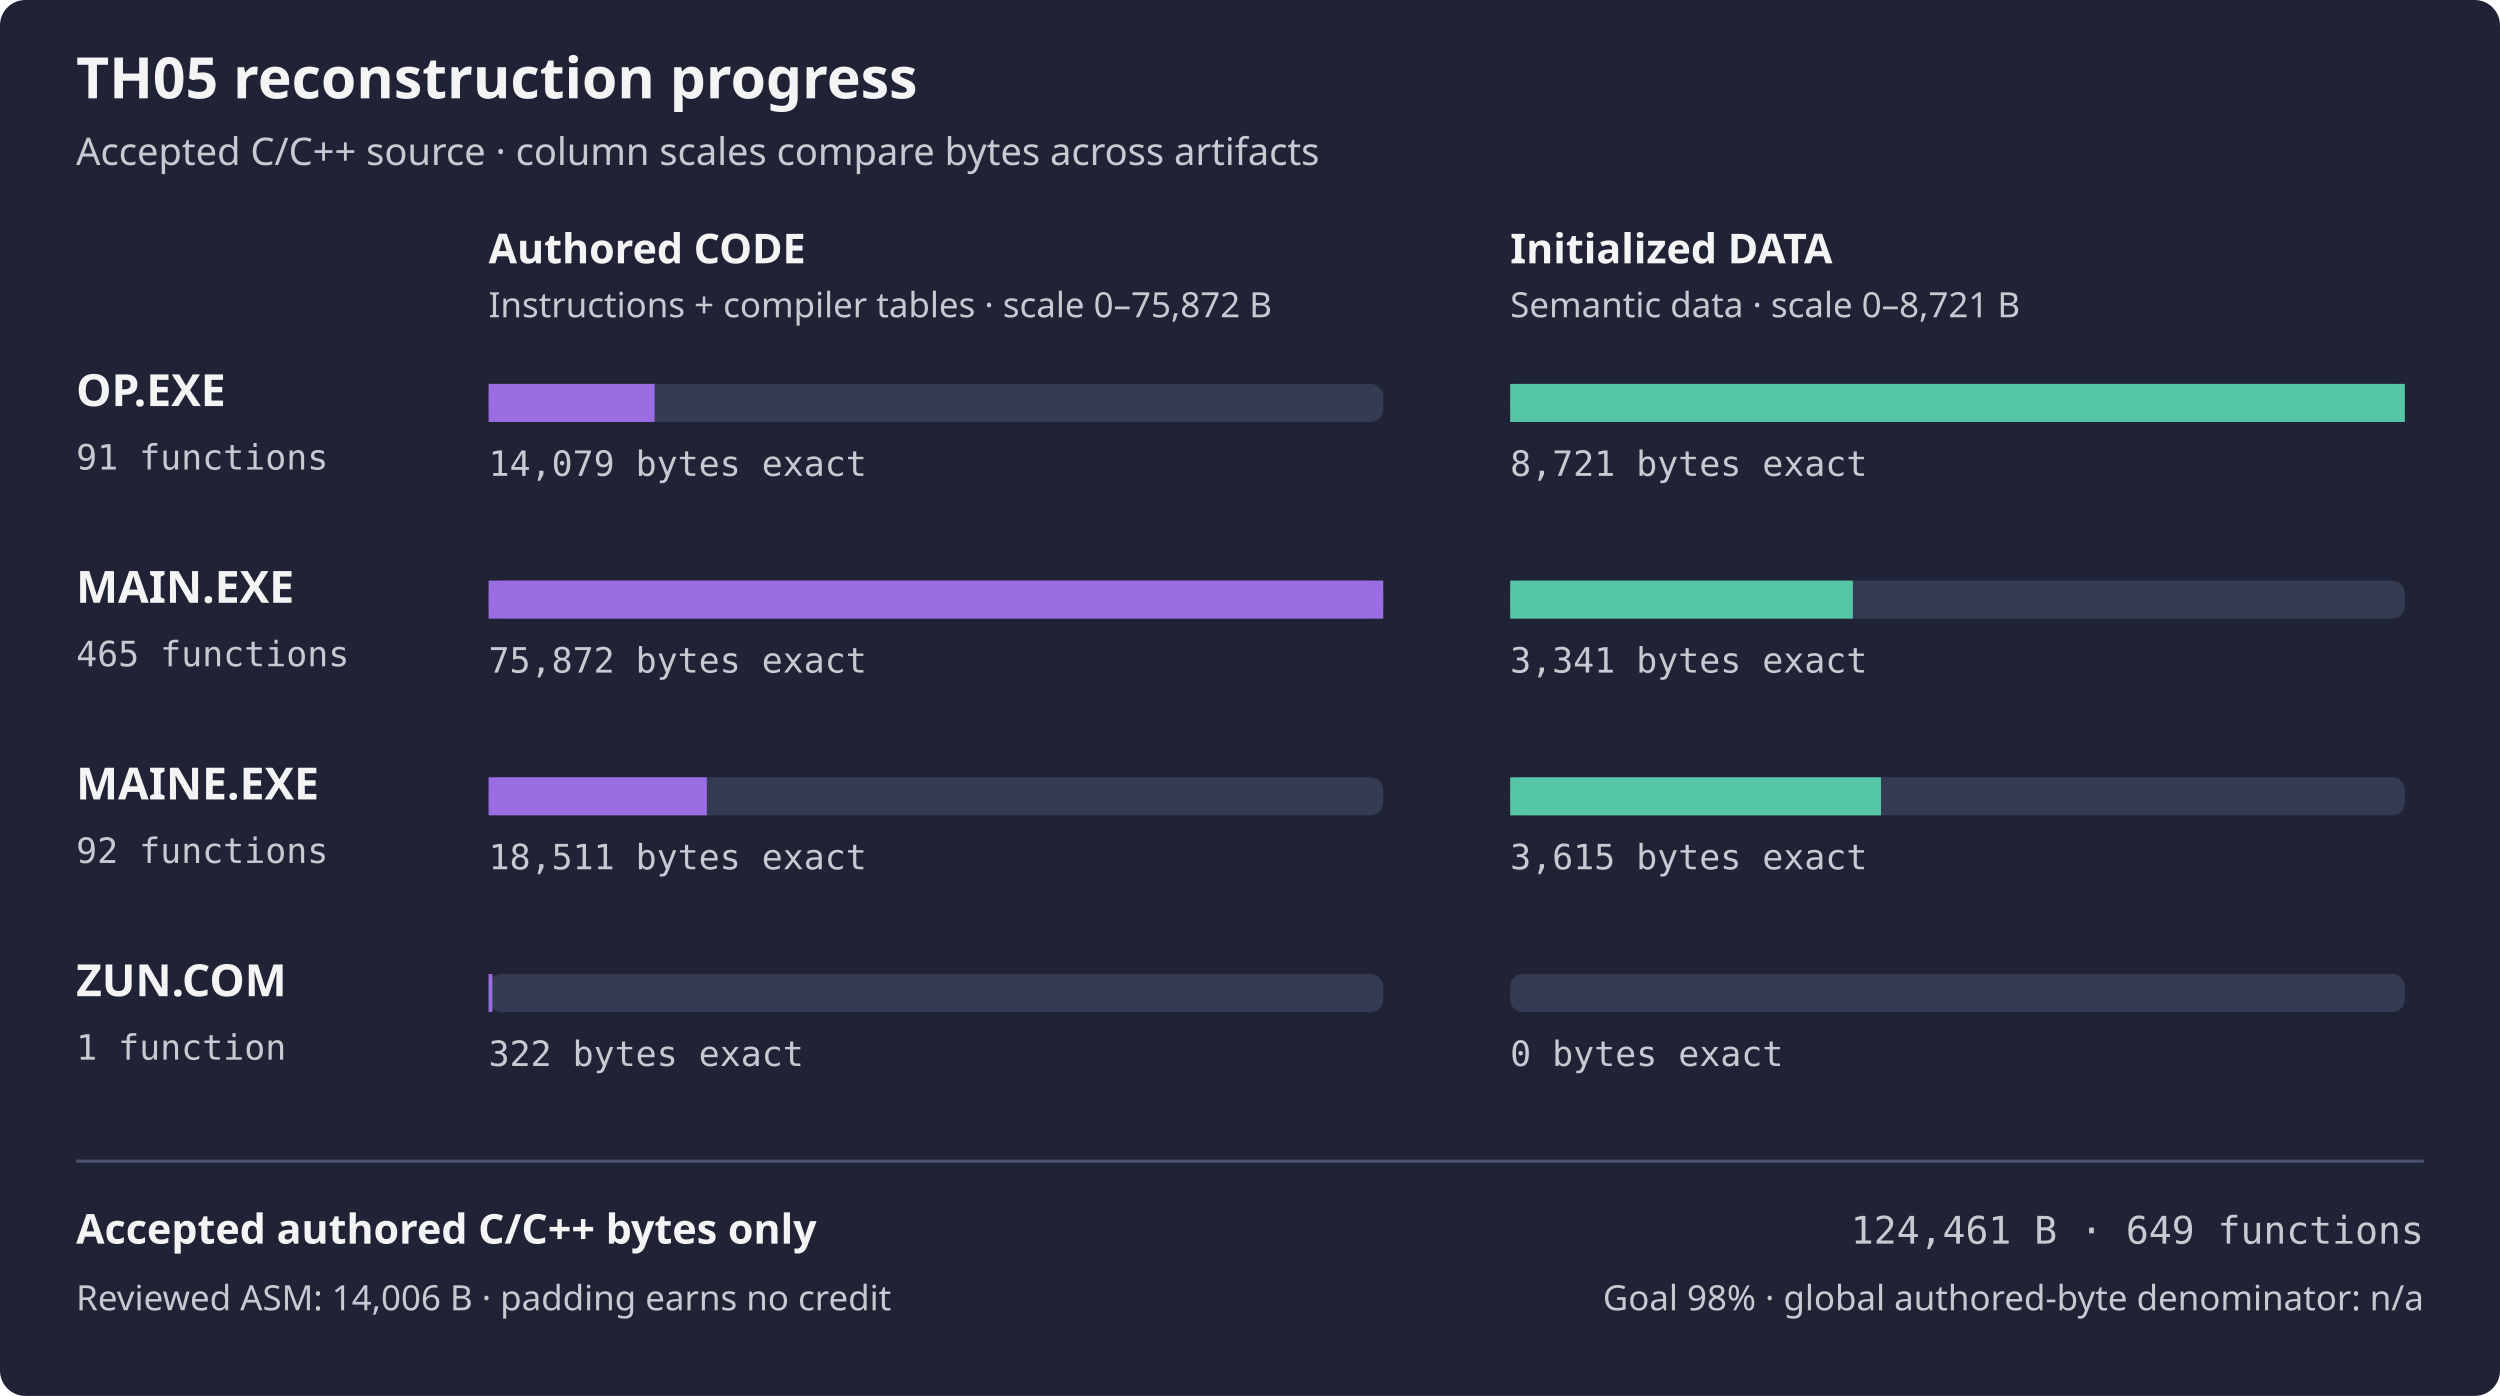
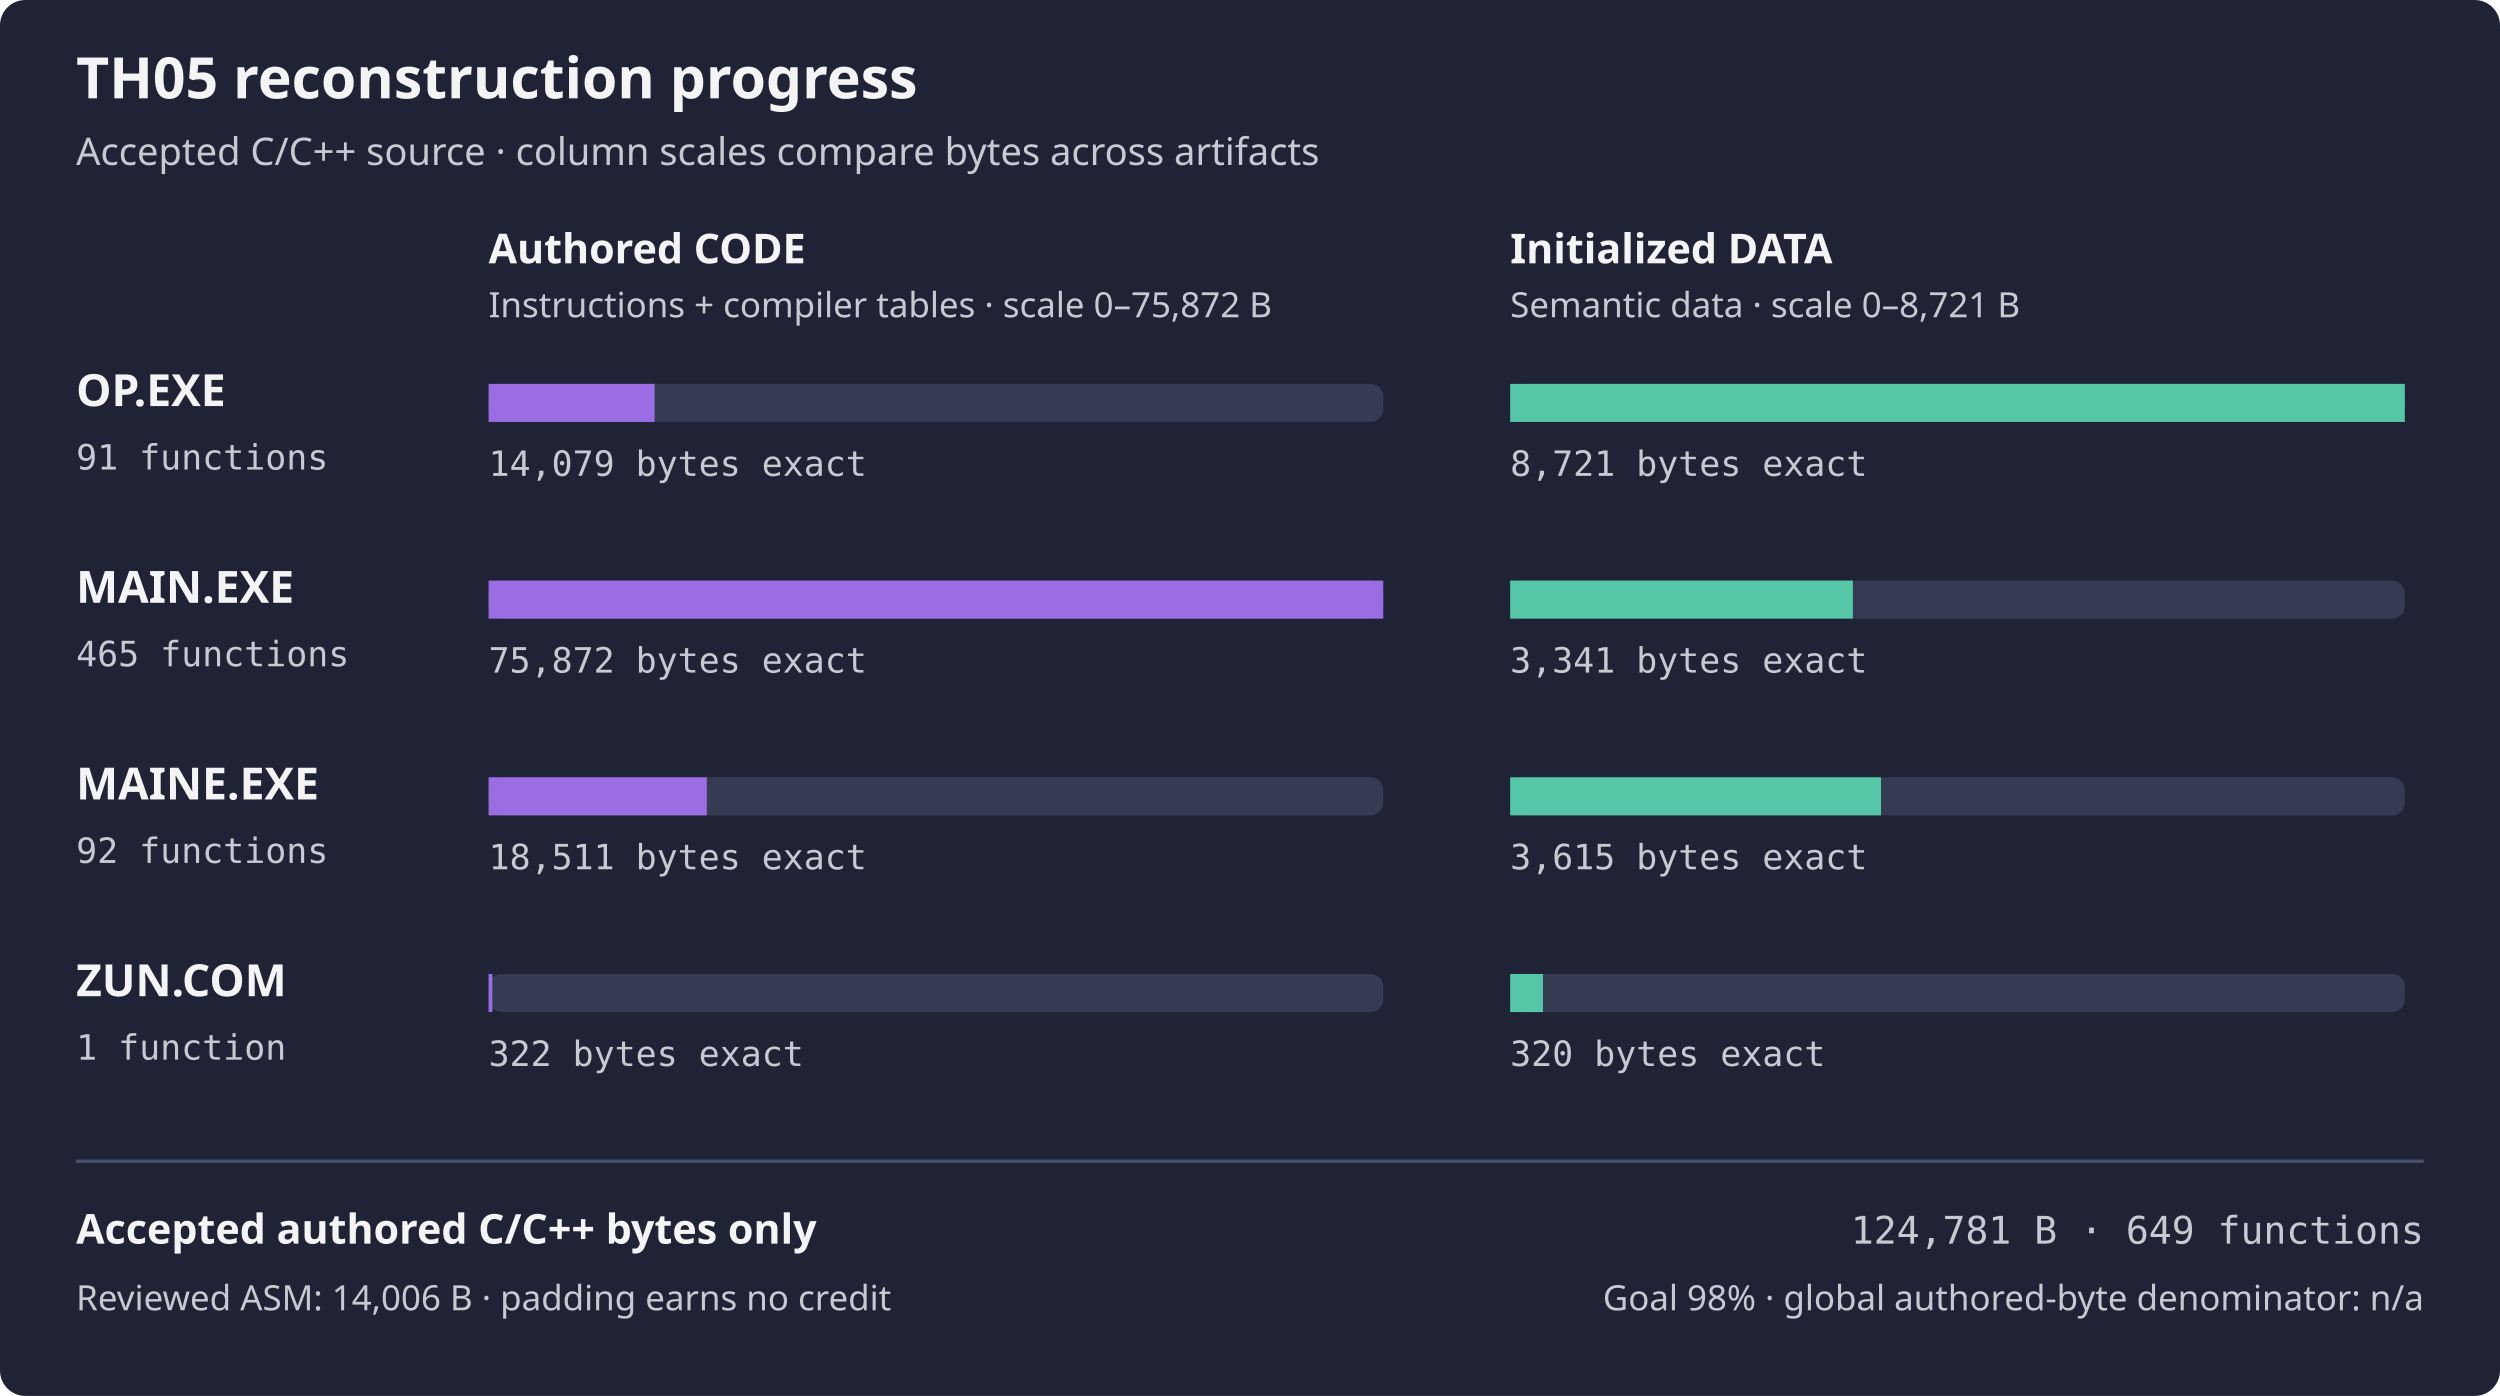
<svg xmlns="http://www.w3.org/2000/svg" width="788" height="440" viewBox="0 0 788 440" role="img" aria-labelledby="title desc">
  <rect width="788" height="440" rx="8" fill="#1f2335" />
  <text x="24" y="31" fill="#f4f4f5" font-family="sans-serif" font-size="18" font-weight="600">TH05 reconstruction progress</text>
  <text x="24" y="52" fill="#c8cad2" font-family="sans-serif" font-size="12">Accepted C/C++ source · column scales compare bytes across artifacts</text>
  <text x="154" y="83" fill="#f4f4f5" font-family="sans-serif" font-size="13" font-weight="600">Authored CODE</text>
  <text x="476" y="83" fill="#f4f4f5" font-family="sans-serif" font-size="13" font-weight="600">Initialized DATA</text>
  <text x="154" y="100" fill="#c8cad2" font-family="sans-serif" font-size="11">Instructions + compiler tables · scale 0–75,872 B</text>
  <text x="476" y="100" fill="#c8cad2" font-family="sans-serif" font-size="11">Semantic data · scale 0–8,721 B</text>
  <text x="24" y="128" fill="#f4f4f5" font-family="sans-serif" font-size="14" font-weight="600">OP.EXE</text>
  <text x="24" y="148" fill="#c8cad2" font-family="monospace" font-size="11">91 functions</text>
  <rect x="154" y="121" width="282" height="12" rx="4" fill="#353b52" />
  <rect x="154" y="121" width="52.33" height="12" fill="#9b6de3" />
  <rect x="476" y="121" width="282" height="12" rx="4" fill="#353b52" />
  <rect x="476" y="121" width="282.00" height="12" fill="#55c7a6" />
  <text x="154" y="150" fill="#c8cad2" font-family="monospace" font-size="11">14,079 bytes exact</text>
  <text x="476" y="150" fill="#c8cad2" font-family="monospace" font-size="11">8,721 bytes exact</text>
  <text x="24" y="190" fill="#f4f4f5" font-family="sans-serif" font-size="14" font-weight="600">MAIN.EXE</text>
  <text x="24" y="210" fill="#c8cad2" font-family="monospace" font-size="11">465 functions</text>
  <rect x="154" y="183" width="282" height="12" rx="4" fill="#353b52" />
  <rect x="154" y="183" width="282.00" height="12" fill="#9b6de3" />
  <rect x="476" y="183" width="282" height="12" rx="4" fill="#353b52" />
  <rect x="476" y="183" width="108.03" height="12" fill="#55c7a6" />
  <text x="154" y="212" fill="#c8cad2" font-family="monospace" font-size="11">75,872 bytes exact</text>
  <text x="476" y="212" fill="#c8cad2" font-family="monospace" font-size="11">3,341 bytes exact</text>
  <text x="24" y="252" fill="#f4f4f5" font-family="sans-serif" font-size="14" font-weight="600">MAINE.EXE</text>
  <text x="24" y="272" fill="#c8cad2" font-family="monospace" font-size="11">92 functions</text>
  <rect x="154" y="245" width="282" height="12" rx="4" fill="#353b52" />
  <rect x="154" y="245" width="68.80" height="12" fill="#9b6de3" />
  <rect x="476" y="245" width="282" height="12" rx="4" fill="#353b52" />
  <rect x="476" y="245" width="116.89" height="12" fill="#55c7a6" />
  <text x="154" y="274" fill="#c8cad2" font-family="monospace" font-size="11">18,511 bytes exact</text>
  <text x="476" y="274" fill="#c8cad2" font-family="monospace" font-size="11">3,615 bytes exact</text>
  <text x="24" y="314" fill="#f4f4f5" font-family="sans-serif" font-size="14" font-weight="600">ZUN.COM</text>
  <text x="24" y="334" fill="#c8cad2" font-family="monospace" font-size="11">1 function</text>
  <rect x="154" y="307" width="282" height="12" rx="4" fill="#353b52" />
  <rect x="154" y="307" width="1.20" height="12" fill="#9b6de3" />
  <rect x="476" y="307" width="282" height="12" rx="4" fill="#353b52" />
-   <rect x="476" y="307" width="0.00" height="12" fill="#55c7a6" />
+   <rect x="476" y="307" width="10.35" height="12" fill="#55c7a6" />
  <text x="154" y="336" fill="#c8cad2" font-family="monospace" font-size="11">322 bytes exact</text>
-   <text x="476" y="336" fill="#c8cad2" font-family="monospace" font-size="11">0 bytes exact</text>
+   <text x="476" y="336" fill="#c8cad2" font-family="monospace" font-size="11">320 bytes exact</text>
  <path d="M24 366 H764" stroke="#4b526d" />
  <text x="24" y="392" fill="#f4f4f5" font-family="sans-serif" font-size="13" font-weight="600">Accepted authored C/C++ bytes only</text>
-   <text x="764" y="392" fill="#c8cad2" font-family="monospace" text-anchor="end" font-size="12">124,461 B · 649 functions</text>
+   <text x="764" y="392" fill="#c8cad2" font-family="monospace" text-anchor="end" font-size="12">124,781 B · 649 functions</text>
  <text x="24" y="413" fill="#c8cad2" font-family="sans-serif" font-size="11">Reviewed ASM: 14,006 B · padding earns no credit</text>
  <text x="764" y="413" fill="#c8cad2" font-family="sans-serif" text-anchor="end" font-size="11">Goal 98% · global authored-byte denominator: n/a</text>
</svg>
